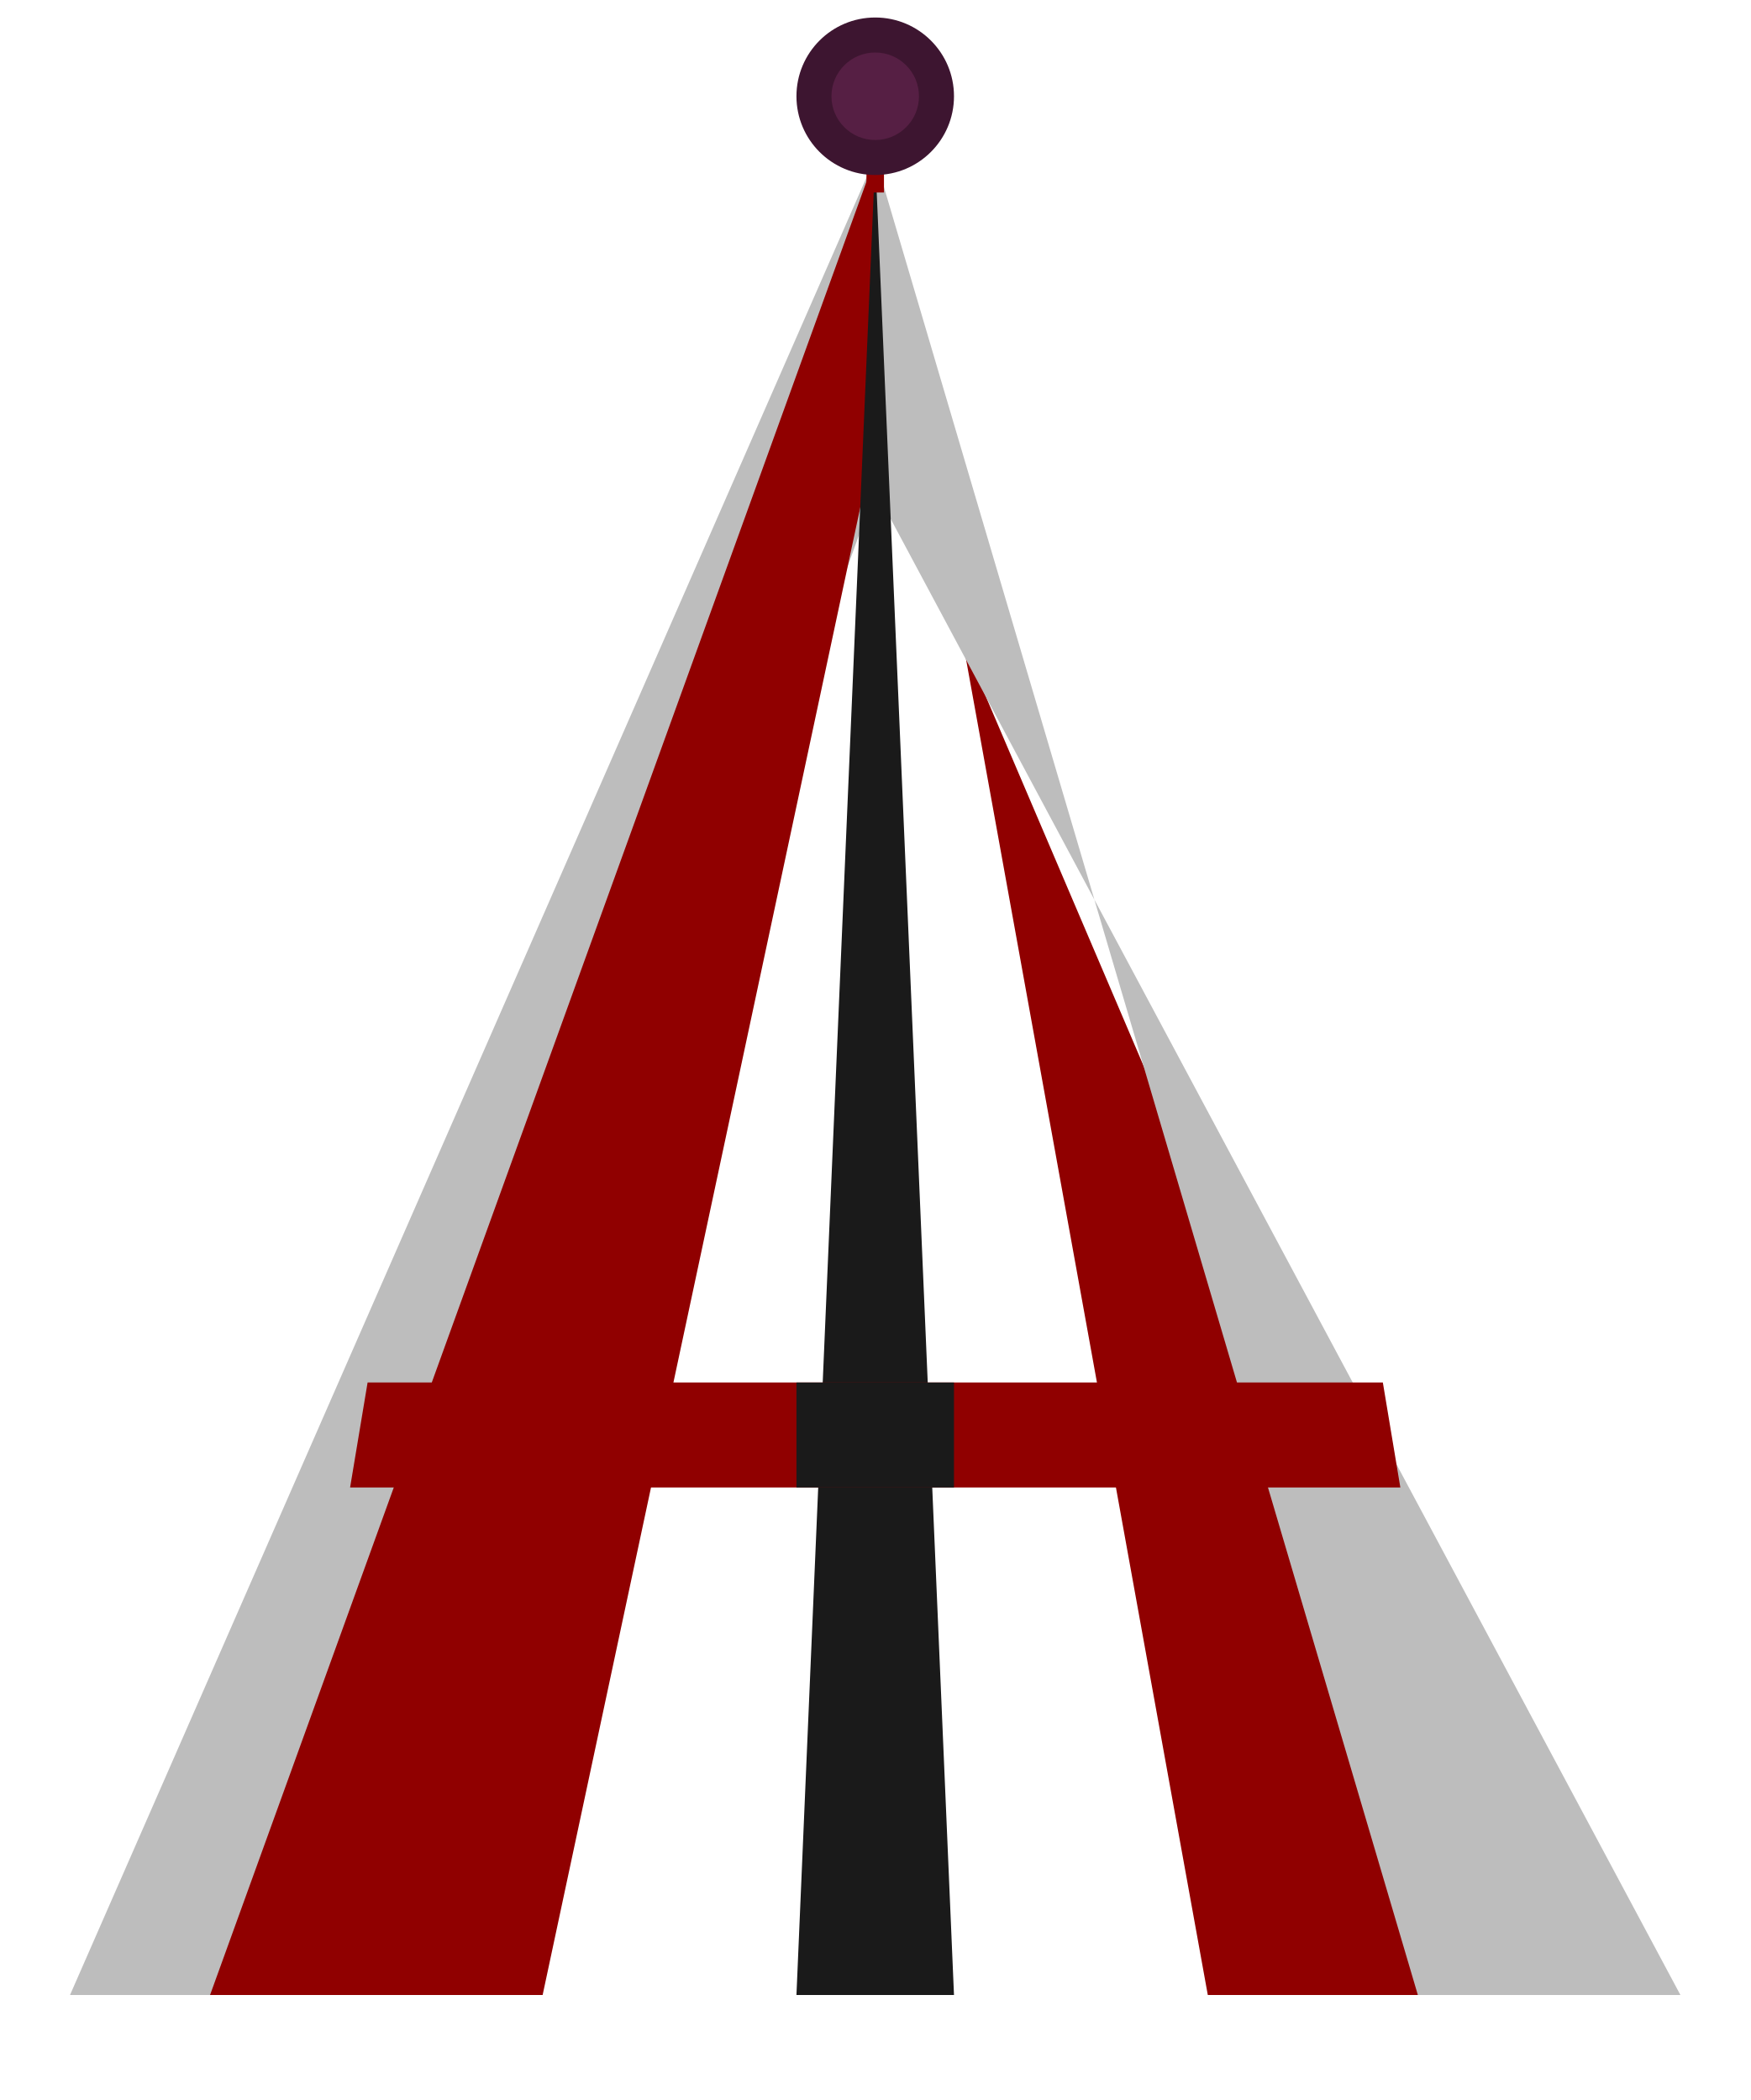
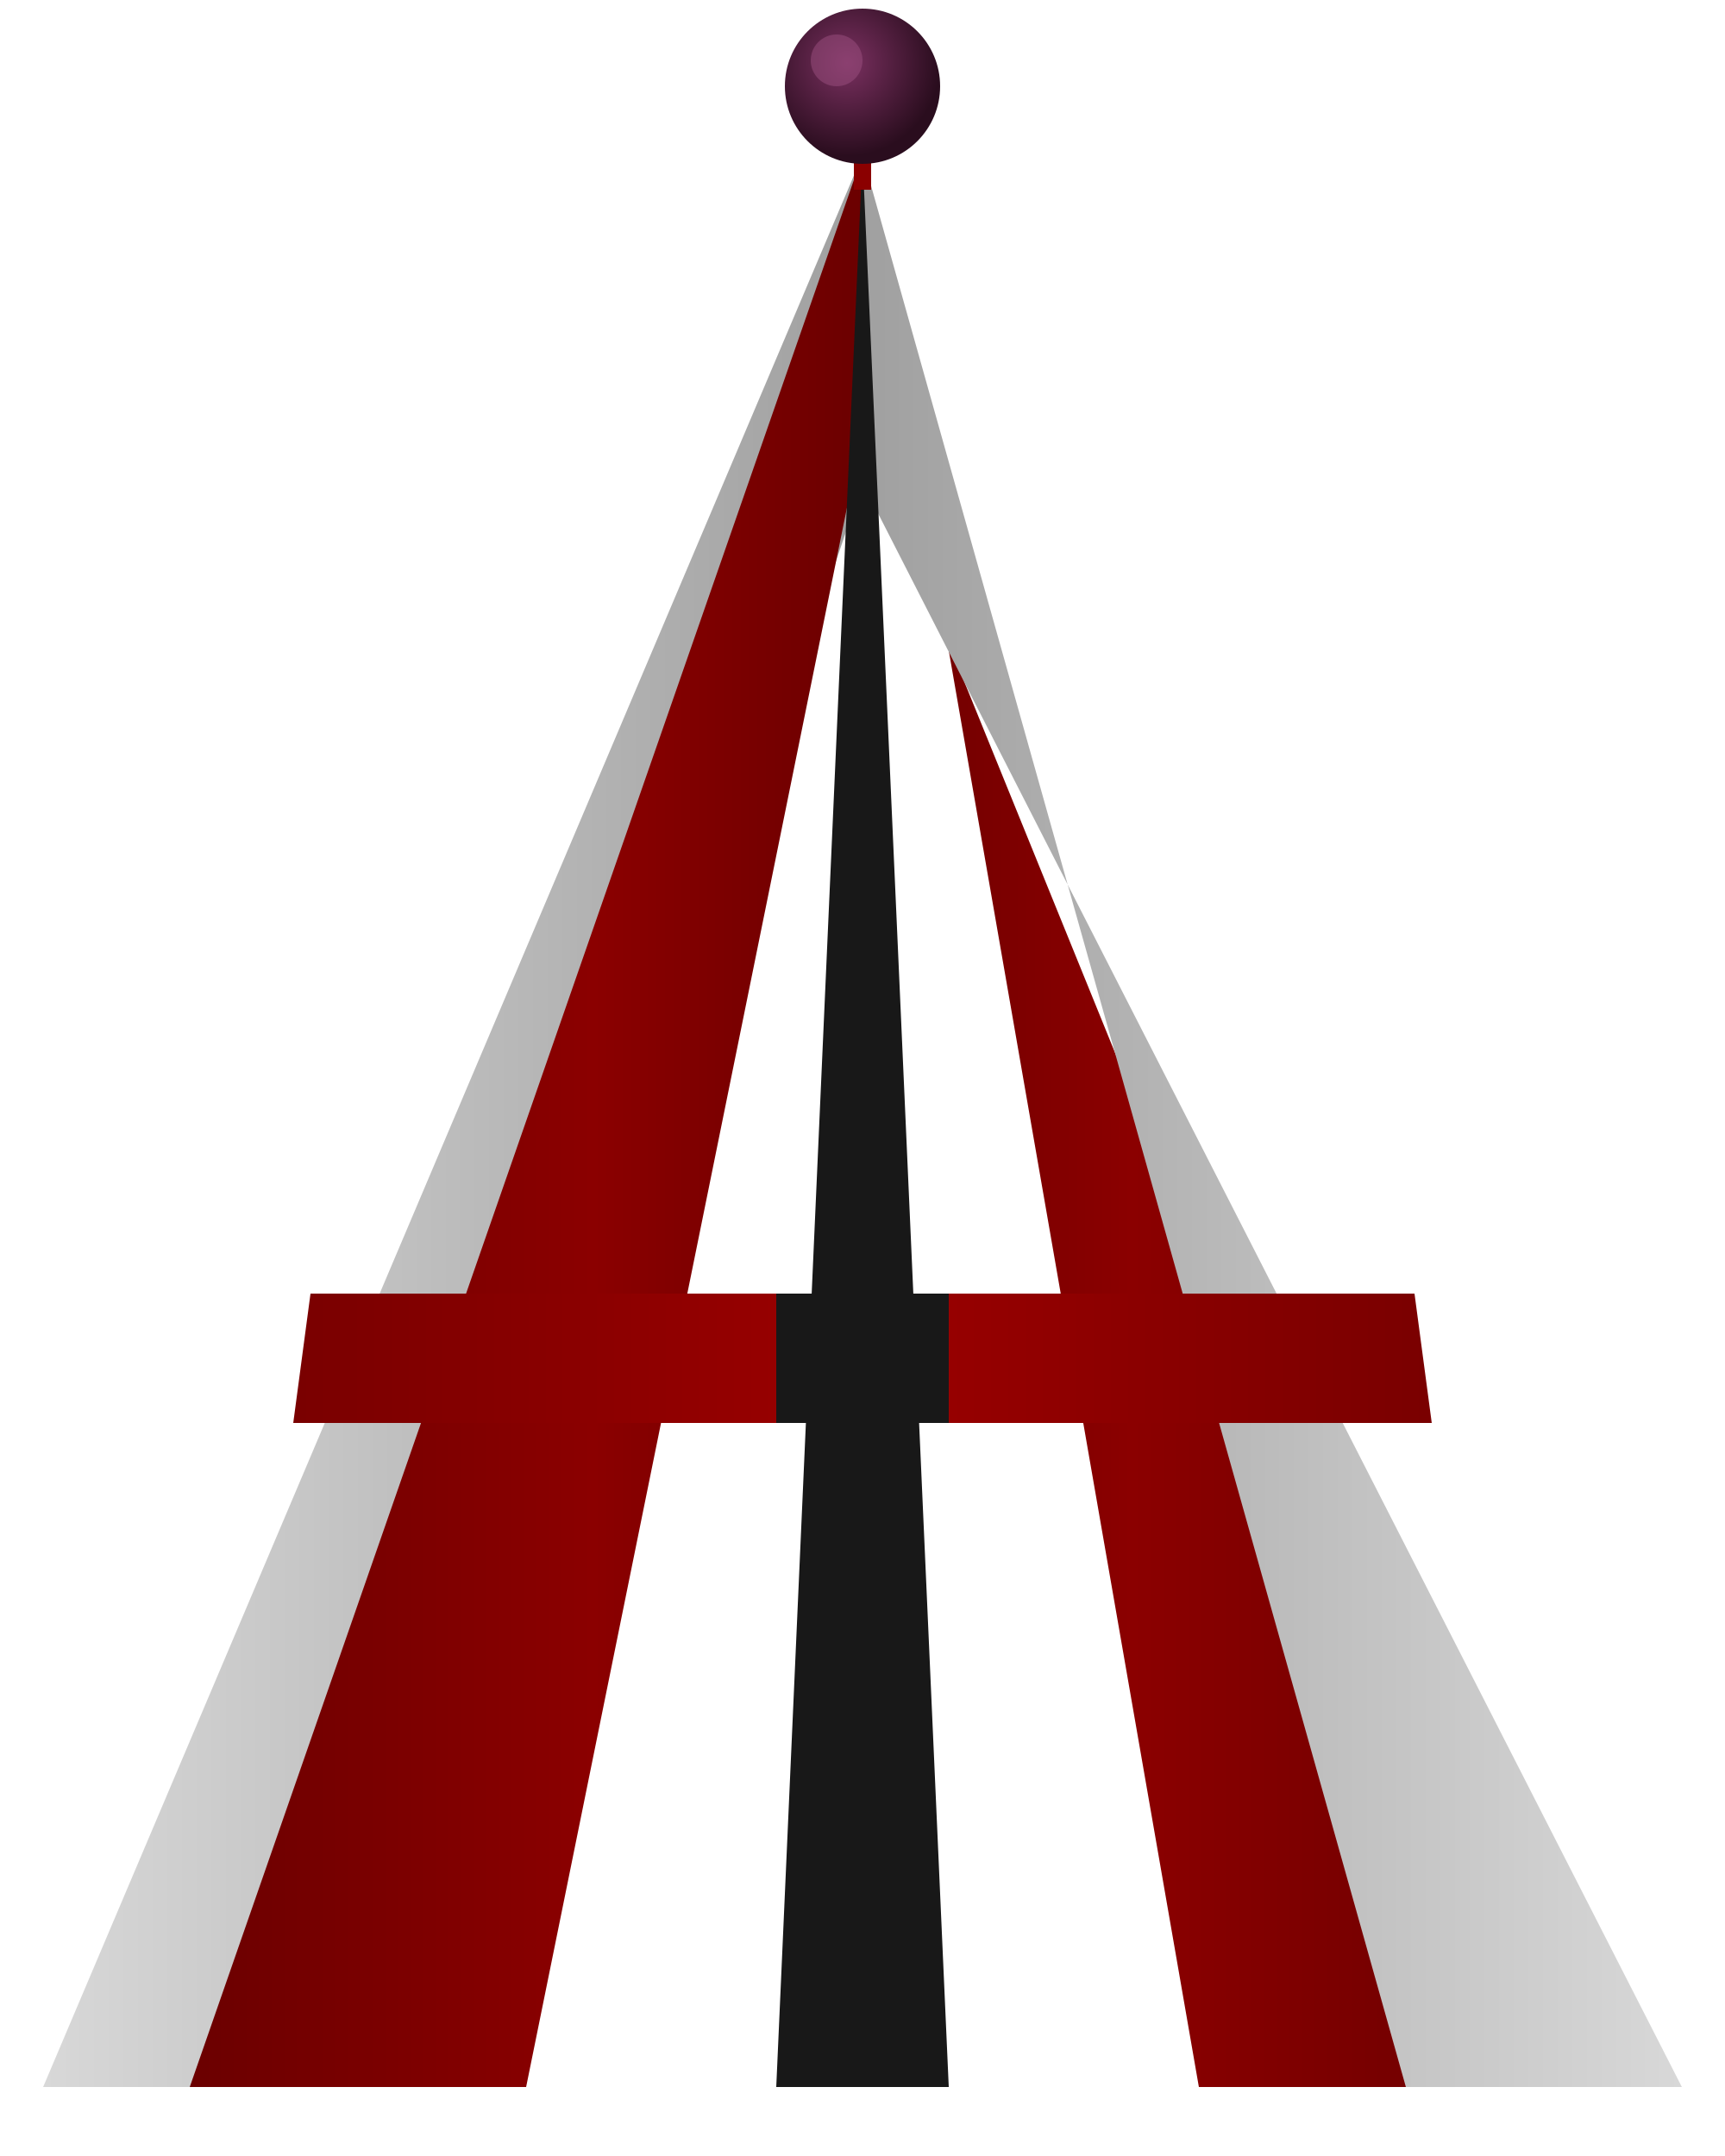
- <svg xmlns="http://www.w3.org/2000/svg" viewBox="0 0 200 240" fill="none" role="img" aria-label="Zebracat AI Publicity logo mark">
-   <polygon points="100,18 8,228 38,228 100,56" fill="#BDBDBD" />
-   <polygon points="100,18 24,228 62,228 100,50" fill="#900000" />
-   <polygon points="100,18 138,228 176,228 100,50" fill="#900000" />
-   <polygon points="100,18 162,228 192,228 100,56" fill="#BDBDBD" />
-   <polygon points="100,18 91,228 109,228" fill="#1A1A1A" />
-   <polygon points="42,158 158,158 160,170 40,170" fill="#900000" />
-   <polygon points="91,158 109,158 109,170 91,170" fill="#1A1A1A" />
-   <rect x="99" y="14" width="2" height="8" fill="#900000" />
-   <circle cx="100" cy="11" r="9" fill="#3D1530" />
-   <circle cx="100" cy="11" r="5" fill="#5C2248" opacity="0.8" />
+ <svg xmlns="http://www.w3.org/2000/svg" viewBox="0 0 200 250" fill="none" role="img" aria-label="Zebracat AI Publicity logo mark">
+   <defs>
+     <linearGradient id="sgL" x1="0%" y1="0%" x2="100%" y2="0%">
+       <stop offset="0%" stop-color="#D8D8D8" />
+       <stop offset="100%" stop-color="#A0A0A0" />
+     </linearGradient>
+     <linearGradient id="sgR" x1="0%" y1="0%" x2="100%" y2="0%">
+       <stop offset="0%" stop-color="#A0A0A0" />
+       <stop offset="100%" stop-color="#D8D8D8" />
+     </linearGradient>
+     <linearGradient id="crL" x1="0%" y1="0%" x2="100%" y2="0%">
+       <stop offset="0%" stop-color="#6B0000" />
+       <stop offset="60%" stop-color="#8B0000" />
+       <stop offset="100%" stop-color="#6B0000" />
+     </linearGradient>
+     <linearGradient id="crR" x1="0%" y1="0%" x2="100%" y2="0%">
+       <stop offset="0%" stop-color="#6B0000" />
+       <stop offset="40%" stop-color="#8B0000" />
+       <stop offset="100%" stop-color="#6B0000" />
+     </linearGradient>
+     <linearGradient id="cbG" x1="0%" y1="0%" x2="100%" y2="0%">
+       <stop offset="0%" stop-color="#7A0000" />
+       <stop offset="50%" stop-color="#9B0000" />
+       <stop offset="100%" stop-color="#7A0000" />
+     </linearGradient>
+     <radialGradient id="orbG" cx="40%" cy="35%" r="60%">
+       <stop offset="0%" stop-color="#7A3060" />
+       <stop offset="100%" stop-color="#2A0D1E" />
+     </radialGradient>
+   </defs>
+   <polygon points="100,18 5,242 37,242 100,56" fill="url(#sgL)" />
+   <polygon points="100,18 22,242 61,242 100,50" fill="url(#crL)" />
+   <polygon points="100,18 139,242 178,242 100,50" fill="url(#crR)" />
+   <polygon points="100,18 163,242 195,242 100,56" fill="url(#sgR)" />
+   <polygon points="100,18 90,242 110,242" fill="#181818" />
+   <polygon points="36,150 164,150 166,165 34,165" fill="url(#cbG)" />
+   <polygon points="90,150 110,150 110,165 90,165" fill="#181818" />
+   <rect x="99" y="14" width="2" height="8" fill="#8B0000" />
+   <circle cx="100" cy="10" r="9" fill="url(#orbG)" />
+   <circle cx="97" cy="7" r="3" fill="#9B5080" opacity="0.5" />
</svg>
